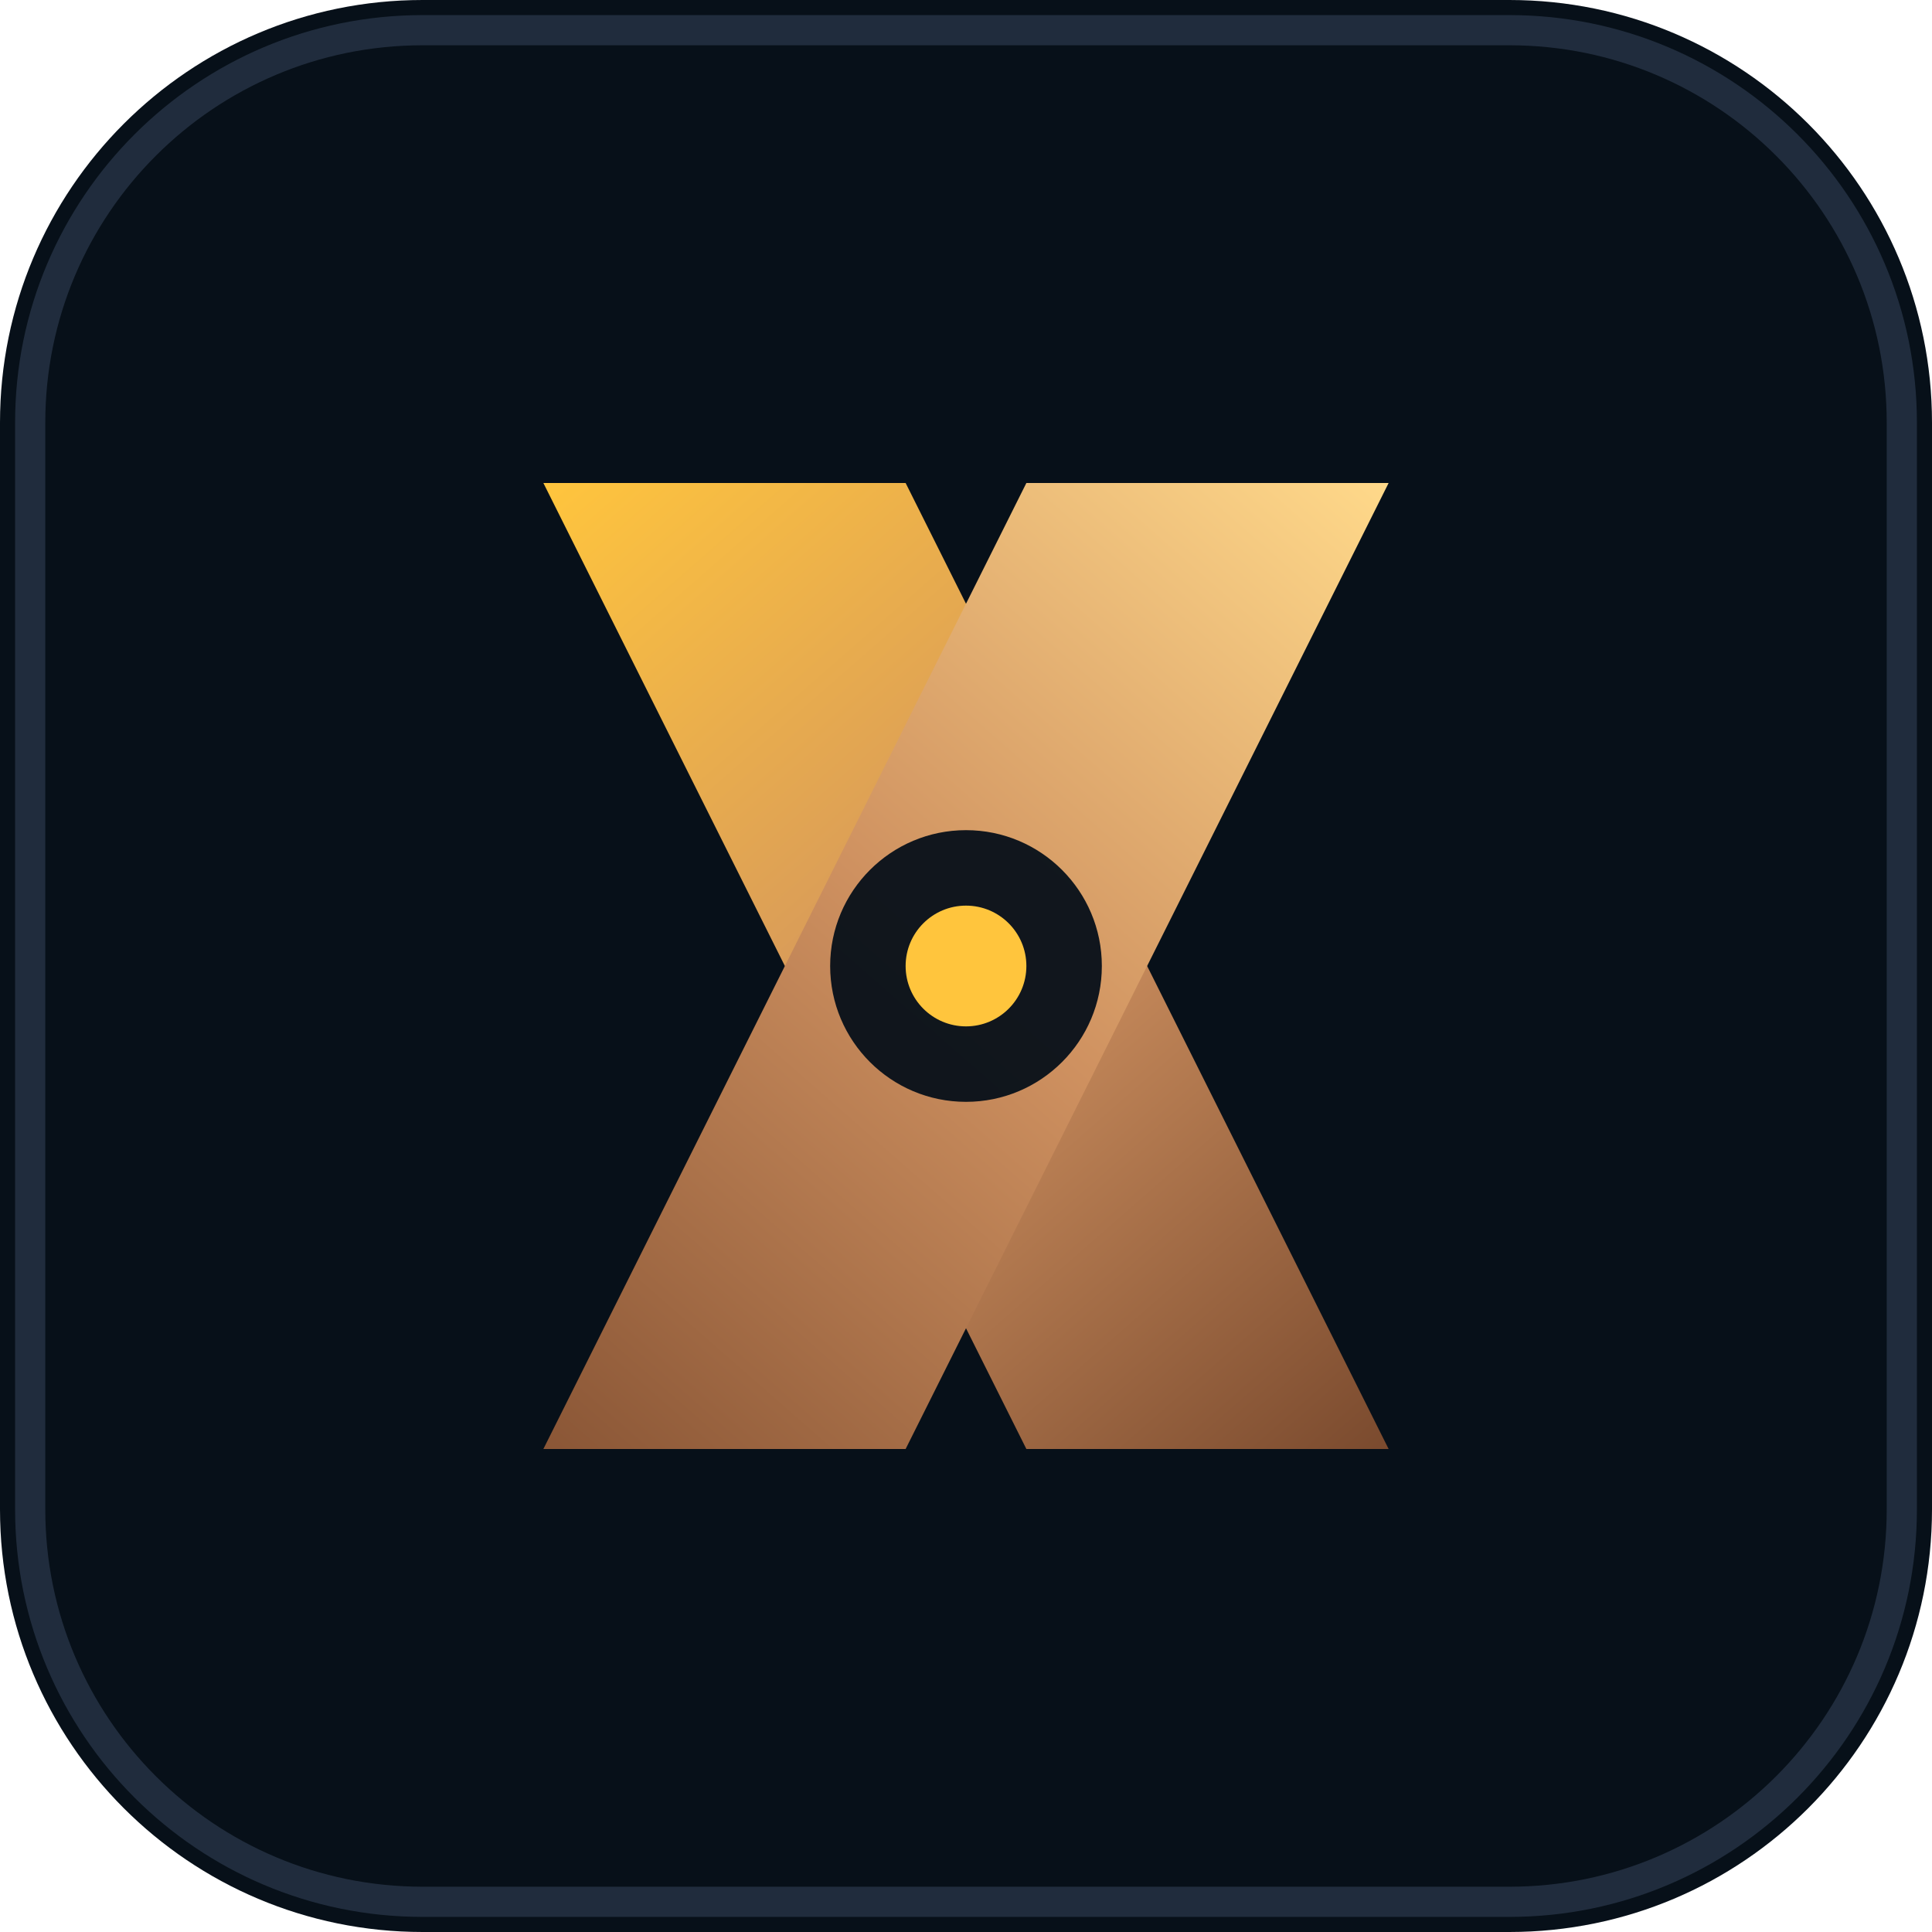
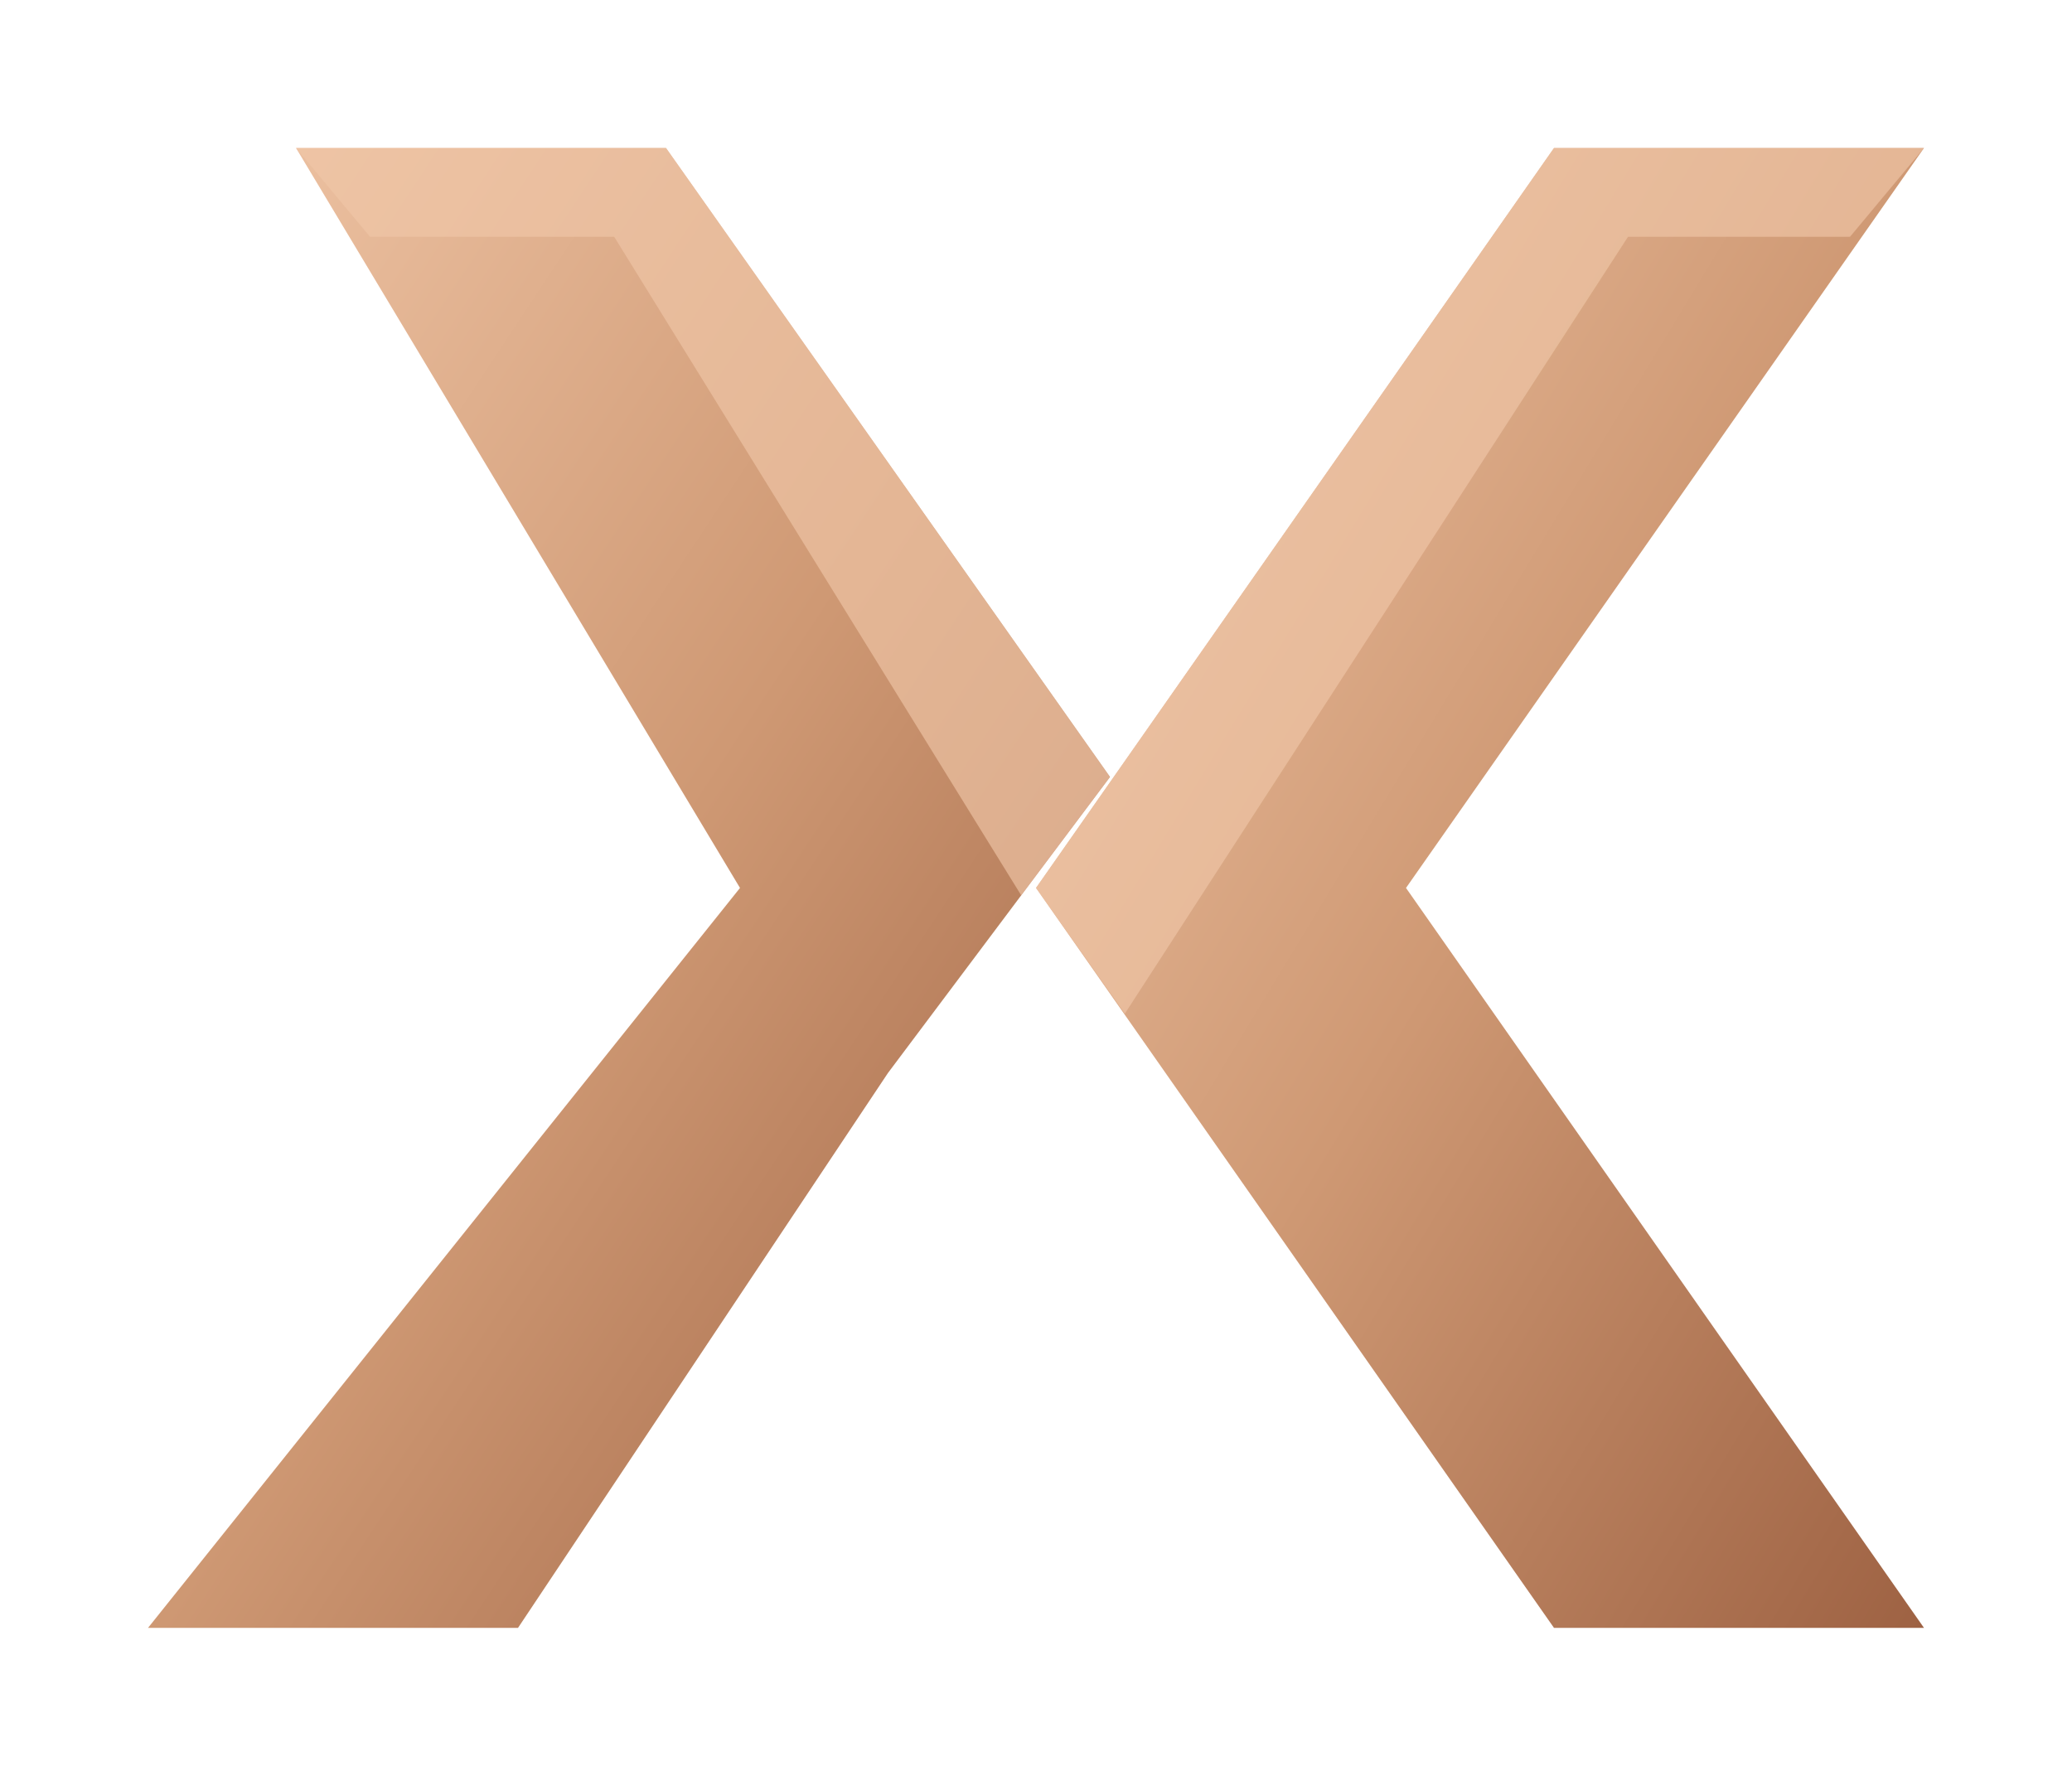
- <svg xmlns="http://www.w3.org/2000/svg" width="64" height="64" viewBox="0 0 64 64" role="img" aria-label="Axonyx X icon">
+ <svg xmlns="http://www.w3.org/2000/svg" viewBox="-2 0 28 24" role="img" aria-label="Axonyx forged X">
  <defs>
-     <linearGradient id="bronzeA" x1="18" y1="16" x2="46" y2="48" gradientUnits="userSpaceOnUse">
-       <stop offset="0" stop-color="#FFC53D" />
-       <stop offset="0.52" stop-color="#CF9160" />
-       <stop offset="1" stop-color="#7A4A2E" />
-     </linearGradient>
-     <linearGradient id="bronzeB" x1="46" y1="16" x2="18" y2="48" gradientUnits="userSpaceOnUse">
-       <stop offset="0" stop-color="#FFD98A" />
-       <stop offset="0.5" stop-color="#CF9160" />
-       <stop offset="1" stop-color="#8A5636" />
+     <linearGradient id="metal" x1="0" y1="0" x2="1" y2="1">
+       <stop stop-color="#f0c6a7" />
+       <stop offset=".5" stop-color="#cf9974" />
+       <stop offset="1" stop-color="#9e6243" />
    </linearGradient>
  </defs>
-   <rect width="64" height="64" rx="14" fill="#071019" />
-   <rect x="1" y="1" width="62" height="62" rx="13" fill="none" stroke="#253243" stroke-opacity="0.85" />
-   <path d="M18 16 L30 16 L46 48 L34 48 Z" fill="url(#bronzeA)" />
-   <path d="M46 16 L34 16 L18 48 L30 48 Z" fill="url(#bronzeB)" />
-   <circle cx="32" cy="32" r="4.5" fill="#071019" opacity="0.95" />
-   <circle cx="32" cy="32" r="2" fill="#FFC53D" />
+   <path d="M2 2H7L13 10.5L10 14.5L5 22H0L8 12Z" fill="url(#metal)" />
+   <path d="M24 2H19L12 12L19 22H24L17 12Z" fill="url(#metal)" />
+   <path d="M2 2H7L13 10.5L11.8 12.1L6.3 3.2H3Z" fill="#f0c6a7" opacity=".65" />
+   <path d="M24 2H19L12 12L13.2 13.7L20 3.2H23Z" fill="#f0c6a7" opacity=".65" />
</svg>
